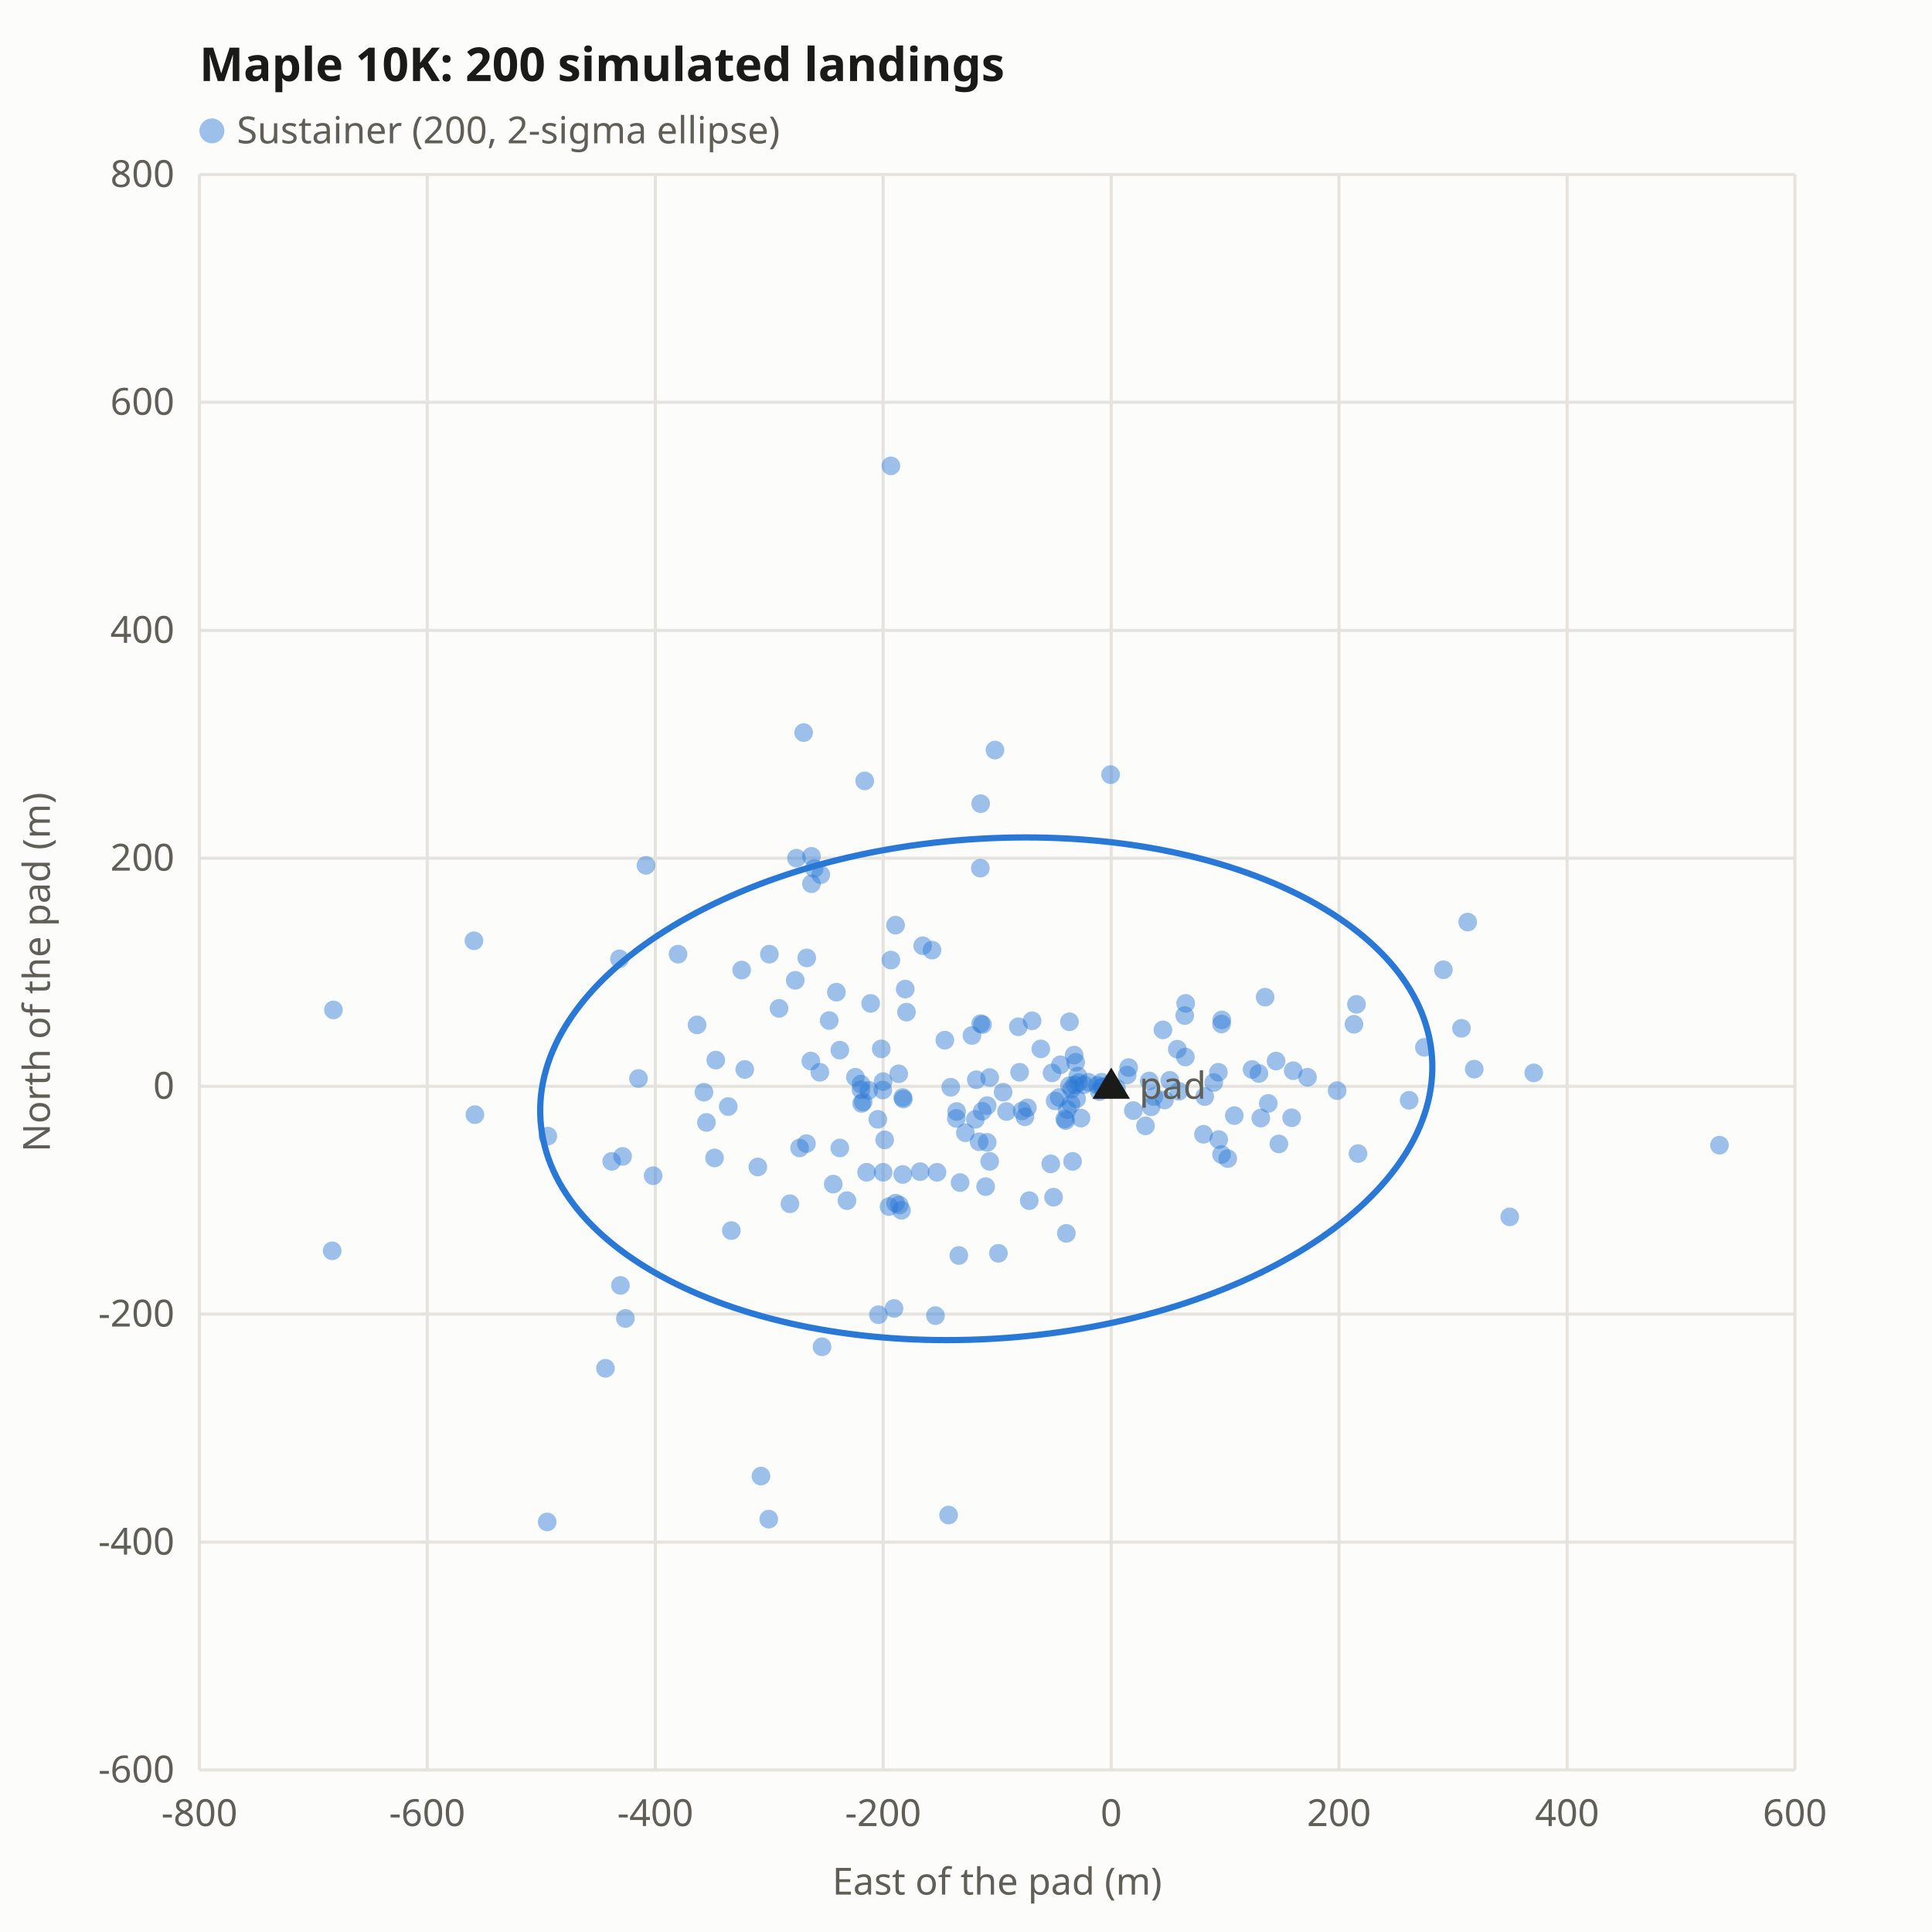
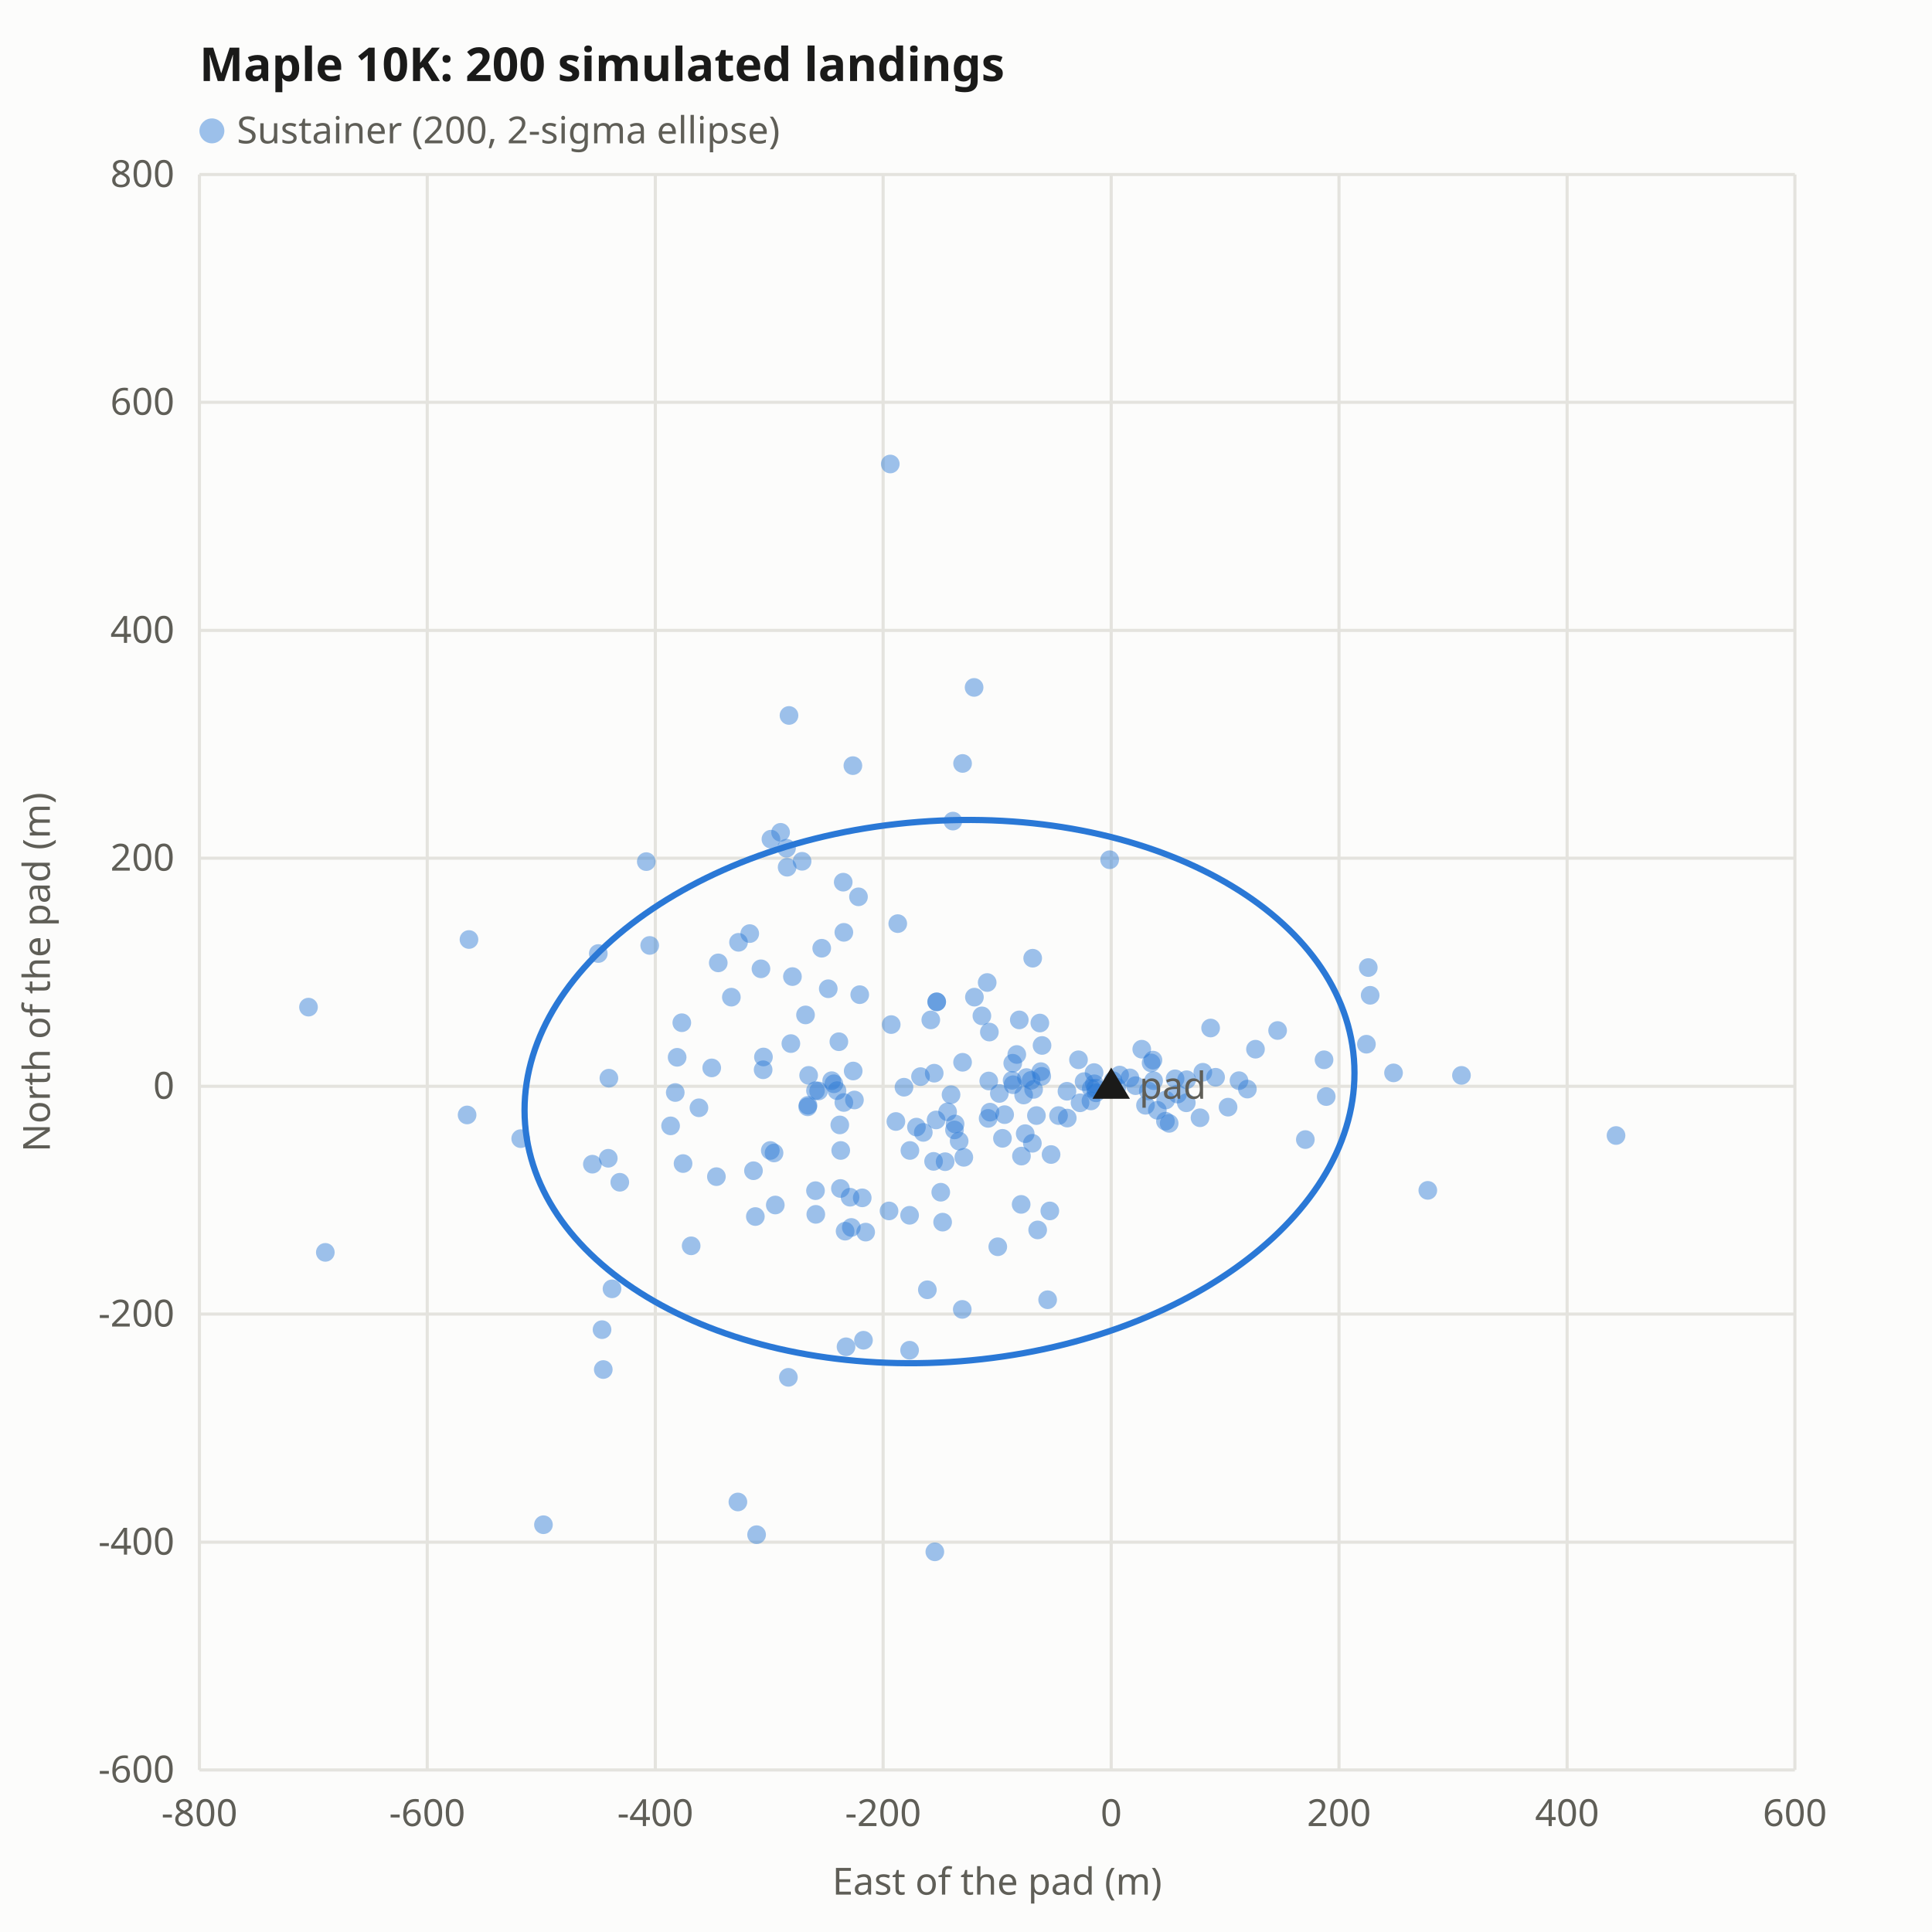
<svg xmlns="http://www.w3.org/2000/svg" viewBox="0 0 620 620" width="620" height="620" role="img" aria-label="Maple 10K: 200 simulated landings">
  <style>
.bg{fill:#fcfcfb}.grid{stroke:#e4e3de;stroke-width:1}.axis{stroke:#b8b7ae;stroke-width:1}.t1{fill:#1a1a19;font:600 15px system-ui,sans-serif}.t2{fill:#5f5e57;font:12px system-ui,sans-serif}.p0{fill:#2a78d6;fill-opacity:.45}.p1{fill:#d9480f;fill-opacity:.45}.e0{fill:none;stroke:#2a78d6;stroke-width:2}.e1{fill:none;stroke:#d9480f;stroke-width:2;stroke-dasharray:5 3}.pad{fill:#1a1a19}
@media (prefers-color-scheme: dark){.bg{fill:#1a1a19}.grid{stroke:#34332f}.axis{stroke:#5f5e57}.t1{fill:#ffffff}.t2{fill:#c3c2b7}.p0{fill:#3987e5}.p1{fill:#f08c4f}.e0{stroke:#3987e5}.e1{stroke:#f08c4f}.pad{fill:#ffffff}}
</style>
  <rect class="bg" width="620" height="620" />
  <text class="t1" x="64" y="26">Maple 10K: 200 simulated landings</text>
  <line class="grid" x1="64.0" x2="64.0" y1="56" y2="568.0" />
  <line class="grid" x1="64" x2="576.0" y1="568.0" y2="568.0" />
  <text class="t2" x="64.0" y="586.0" text-anchor="middle">-800</text>
  <text class="t2" x="56" y="572.0" text-anchor="end">-600</text>
  <line class="grid" x1="137.1" x2="137.1" y1="56" y2="568.0" />
  <line class="grid" x1="64" x2="576.0" y1="494.9" y2="494.9" />
  <text class="t2" x="137.1" y="586.0" text-anchor="middle">-600</text>
  <text class="t2" x="56" y="498.9" text-anchor="end">-400</text>
  <line class="grid" x1="210.3" x2="210.3" y1="56" y2="568.0" />
  <line class="grid" x1="64" x2="576.0" y1="421.7" y2="421.7" />
  <text class="t2" x="210.3" y="586.0" text-anchor="middle">-400</text>
  <text class="t2" x="56" y="425.7" text-anchor="end">-200</text>
  <line class="grid" x1="283.4" x2="283.4" y1="56" y2="568.0" />
  <line class="grid" x1="64" x2="576.0" y1="348.6" y2="348.6" />
  <text class="t2" x="283.4" y="586.0" text-anchor="middle">-200</text>
  <text class="t2" x="56" y="352.6" text-anchor="end">0</text>
  <line class="grid" x1="356.6" x2="356.6" y1="56" y2="568.0" />
  <line class="grid" x1="64" x2="576.0" y1="275.4" y2="275.4" />
  <text class="t2" x="356.6" y="586.0" text-anchor="middle">0</text>
  <text class="t2" x="56" y="279.4" text-anchor="end">200</text>
  <line class="grid" x1="429.7" x2="429.7" y1="56" y2="568.0" />
  <line class="grid" x1="64" x2="576.0" y1="202.3" y2="202.3" />
  <text class="t2" x="429.7" y="586.0" text-anchor="middle">200</text>
  <text class="t2" x="56" y="206.3" text-anchor="end">400</text>
  <line class="grid" x1="502.9" x2="502.9" y1="56" y2="568.0" />
  <line class="grid" x1="64" x2="576.0" y1="129.1" y2="129.1" />
  <text class="t2" x="502.9" y="586.0" text-anchor="middle">400</text>
  <text class="t2" x="56" y="133.1" text-anchor="end">600</text>
  <line class="grid" x1="576.0" x2="576.0" y1="56" y2="568.0" />
  <line class="grid" x1="64" x2="576.0" y1="56.0" y2="56.0" />
  <text class="t2" x="576.0" y="586.0" text-anchor="middle">600</text>
  <text class="t2" x="56" y="60.0" text-anchor="end">800</text>
  <text class="t2" x="320.0" y="608" text-anchor="middle">East of the pad (m)</text>
  <text class="t2" transform="translate(16 312.0) rotate(-90)" text-anchor="middle">North of the pad (m)</text>
-   <circle class="p0" cx="435.3" cy="322.3" r="3" />
-   <circle class="p0" cx="283.3" cy="349.8" r="3" />
-   <circle class="p0" cx="256.6" cy="368.4" r="3" />
-   <circle class="p0" cx="343.2" cy="327.9" r="3" />
-   <circle class="p0" cx="281.9" cy="421.9" r="3" />
-   <circle class="p0" cx="391.1" cy="365.7" r="3" />
-   <circle class="p0" cx="107.0" cy="324.1" r="3" />
-   <circle class="p0" cx="407.0" cy="354.1" r="3" />
-   <circle class="p0" cx="394.0" cy="371.8" r="3" />
-   <circle class="p0" cx="473.1" cy="343.1" r="3" />
-   <circle class="p0" cx="339.9" cy="352.2" r="3" />
-   <circle class="p0" cx="349.3" cy="347.3" r="3" />
-   <circle class="p0" cx="229.7" cy="340.2" r="3" />
-   <circle class="p0" cx="317.6" cy="345.8" r="3" />
-   <circle class="p0" cx="358.3" cy="349.2" r="3" />
-   <circle class="p0" cx="369.4" cy="355.2" r="3" />
-   <circle class="p0" cx="356.4" cy="248.6" r="3" />
-   <circle class="p0" cx="353.5" cy="347.3" r="3" />
-   <circle class="p0" cx="269.5" cy="337.0" r="3" />
-   <circle class="p0" cx="288.6" cy="386.7" r="3" />
-   <circle class="p0" cx="327.2" cy="344.1" r="3" />
-   <circle class="p0" cx="276.5" cy="354.1" r="3" />
-   <circle class="p0" cx="344.2" cy="372.7" r="3" />
-   <circle class="p0" cx="319.3" cy="240.7" r="3" />
-   <circle class="p0" cx="260.4" cy="283.6" r="3" />
-   <circle class="p0" cx="281.7" cy="359.2" r="3" />
-   <circle class="p0" cx="328.0" cy="356.5" r="3" />
-   <circle class="p0" cx="253.5" cy="386.3" r="3" />
-   <circle class="p0" cx="279.4" cy="322.0" r="3" />
-   <circle class="p0" cx="314.7" cy="328.5" r="3" />
-   <circle class="p0" cx="415.0" cy="343.6" r="3" />
-   <circle class="p0" cx="196.3" cy="372.7" r="3" />
-   <circle class="p0" cx="373.2" cy="330.5" r="3" />
-   <circle class="p0" cx="278.8" cy="349.9" r="3" />
-   <circle class="p0" cx="414.5" cy="358.7" r="3" />
-   <circle class="p0" cx="283.4" cy="347.1" r="3" />
-   <circle class="p0" cx="204.9" cy="346.1" r="3" />
-   <circle class="p0" cx="263.8" cy="432.2" r="3" />
-   <circle class="p0" cx="307.0" cy="356.7" r="3" />
-   <circle class="p0" cx="392.1" cy="327.3" r="3" />
-   <circle class="p0" cx="370.3" cy="351.9" r="3" />
-   <circle class="p0" cx="346.9" cy="358.8" r="3" />
-   <circle class="p0" cx="345.9" cy="345.3" r="3" />
-   <circle class="p0" cx="367.6" cy="361.3" r="3" />
-   <circle class="p0" cx="340.3" cy="341.7" r="3" />
-   <circle class="p0" cx="307.7" cy="402.9" r="3" />
-   <circle class="p0" cx="377.8" cy="336.7" r="3" />
-   <circle class="p0" cx="342.0" cy="359.6" r="3" />
-   <circle class="p0" cx="361.7" cy="345.0" r="3" />
-   <circle class="p0" cx="260.2" cy="340.5" r="3" />
-   <circle class="p0" cx="551.8" cy="367.5" r="3" />
-   <circle class="p0" cx="283.9" cy="365.8" r="3" />
-   <circle class="p0" cx="290.9" cy="324.8" r="3" />
-   <circle class="p0" cx="380.5" cy="322.0" r="3" />
-   <circle class="p0" cx="316.8" cy="354.8" r="3" />
-   <circle class="p0" cx="457.1" cy="336.1" r="3" />
-   <circle class="p0" cx="343.9" cy="349.5" r="3" />
-   <circle class="p0" cx="356.4" cy="348.6" r="3" />
-   <circle class="p0" cx="353.9" cy="348.9" r="3" />
-   <circle class="p0" cx="300.2" cy="422.2" r="3" />
-   <circle class="p0" cx="362.2" cy="342.6" r="3" />
-   <circle class="p0" cx="225.9" cy="350.5" r="3" />
-   <circle class="p0" cx="200.7" cy="423.1" r="3" />
-   <circle class="p0" cx="392.0" cy="370.5" r="3" />
-   <circle class="p0" cx="313.3" cy="346.5" r="3" />
-   <circle class="p0" cx="255.6" cy="275.4" r="3" />
-   <circle class="p0" cx="304.4" cy="486.2" r="3" />
-   <circle class="p0" cx="344.9" cy="348.2" r="3" />
-   <circle class="p0" cx="239.0" cy="343.2" r="3" />
-   <circle class="p0" cx="277.0" cy="353.6" r="3" />
-   <circle class="p0" cx="276.3" cy="349.7" r="3" />
-   <circle class="p0" cx="331.2" cy="327.6" r="3" />
-   <circle class="p0" cx="285.9" cy="149.5" r="3" />
-   <circle class="p0" cx="452.2" cy="353.1" r="3" />
-   <circle class="p0" cx="290.5" cy="317.4" r="3" />
-   <circle class="p0" cx="266.1" cy="327.5" r="3" />
-   <circle class="p0" cx="406.0" cy="320.0" r="3" />
-   <circle class="p0" cx="260.4" cy="274.8" r="3" />
-   <circle class="p0" cx="305.1" cy="348.9" r="3" />
-   <circle class="p0" cx="363.7" cy="356.4" r="3" />
-   <circle class="p0" cx="404.6" cy="358.8" r="3" />
-   <circle class="p0" cx="330.3" cy="385.3" r="3" />
-   <circle class="p0" cx="234.7" cy="394.9" r="3" />
-   <circle class="p0" cx="380.4" cy="339.2" r="3" />
-   <circle class="p0" cx="285.3" cy="387.2" r="3" />
-   <circle class="p0" cx="342.5" cy="356.1" r="3" />
-   <circle class="p0" cx="386.6" cy="351.9" r="3" />
-   <circle class="p0" cx="243.2" cy="374.5" r="3" />
-   <circle class="p0" cx="152.4" cy="357.7" r="3" />
-   <circle class="p0" cx="295.3" cy="376.0" r="3" />
-   <circle class="p0" cx="175.8" cy="364.6" r="3" />
-   <circle class="p0" cx="287.4" cy="296.9" r="3" />
-   <circle class="p0" cx="334.0" cy="336.6" r="3" />
-   <circle class="p0" cx="268.4" cy="318.4" r="3" />
-   <circle class="p0" cx="337.2" cy="373.5" r="3" />
-   <circle class="p0" cx="343.7" cy="354.3" r="3" />
-   <circle class="p0" cx="255.2" cy="314.6" r="3" />
-   <circle class="p0" cx="257.9" cy="235.1" r="3" />
-   <circle class="p0" cx="306.9" cy="358.9" r="3" />
-   <circle class="p0" cx="300.7" cy="376.2" r="3" />
-   <circle class="p0" cx="152.1" cy="301.9" r="3" />
-   <circle class="p0" cx="356.3" cy="347.8" r="3" />
-   <circle class="p0" cx="326.8" cy="329.5" r="3" />
-   <circle class="p0" cx="392.0" cy="328.6" r="3" />
-   <circle class="p0" cx="313.0" cy="359.2" r="3" />
-   <circle class="p0" cx="309.8" cy="363.5" r="3" />
-   <circle class="p0" cx="271.8" cy="385.3" r="3" />
-   <circle class="p0" cx="303.2" cy="333.8" r="3" />
-   <circle class="p0" cx="409.5" cy="340.5" r="3" />
-   <circle class="p0" cx="277.5" cy="250.6" r="3" />
-   <circle class="p0" cx="342.2" cy="395.8" r="3" />
-   <circle class="p0" cx="378.3" cy="350.2" r="3" />
-   <circle class="p0" cx="315.2" cy="356.6" r="3" />
-   <circle class="p0" cx="289.7" cy="352.2" r="3" />
-   <circle class="p0" cx="345.5" cy="352.6" r="3" />
-   <circle class="p0" cx="323.0" cy="356.7" r="3" />
-   <circle class="p0" cx="207.3" cy="277.7" r="3" />
-   <circle class="p0" cx="429.1" cy="350.0" r="3" />
-   <circle class="p0" cx="274.5" cy="345.7" r="3" />
-   <circle class="p0" cx="263.1" cy="344.1" r="3" />
-   <circle class="p0" cx="311.9" cy="332.3" r="3" />
-   <circle class="p0" cx="229.3" cy="371.6" r="3" />
-   <circle class="p0" cx="287.4" cy="386.1" r="3" />
-   <circle class="p0" cx="267.4" cy="380.0" r="3" />
-   <circle class="p0" cx="320.4" cy="402.2" r="3" />
-   <circle class="p0" cx="233.7" cy="355.1" r="3" />
-   <circle class="p0" cx="276.3" cy="347.9" r="3" />
-   <circle class="p0" cx="344.7" cy="338.6" r="3" />
-   <circle class="p0" cx="347.8" cy="348.1" r="3" />
-   <circle class="p0" cx="375.4" cy="346.7" r="3" />
-   <circle class="p0" cx="469.0" cy="330.0" r="3" />
-   <circle class="p0" cx="217.6" cy="306.2" r="3" />
-   <circle class="p0" cx="329.7" cy="355.5" r="3" />
-   <circle class="p0" cx="368.8" cy="346.9" r="3" />
-   <circle class="p0" cx="380.2" cy="325.9" r="3" />
-   <circle class="p0" cx="246.9" cy="306.2" r="3" />
-   <circle class="p0" cx="345.2" cy="340.9" r="3" />
-   <circle class="p0" cx="328.9" cy="358.4" r="3" />
-   <circle class="p0" cx="353.6" cy="348.8" r="3" />
-   <circle class="p0" cx="341.7" cy="359.1" r="3" />
-   <circle class="p0" cx="288.4" cy="344.6" r="3" />
-   <circle class="p0" cx="463.2" cy="311.2" r="3" />
-   <circle class="p0" cx="209.6" cy="377.3" r="3" />
-   <circle class="p0" cx="289.3" cy="388.4" r="3" />
-   <circle class="p0" cx="199.8" cy="371.1" r="3" />
-   <circle class="p0" cx="278.1" cy="376.2" r="3" />
-   <circle class="p0" cx="269.5" cy="368.4" r="3" />
-   <circle class="p0" cx="338.1" cy="384.2" r="3" />
-   <circle class="p0" cx="391.0" cy="344.1" r="3" />
-   <circle class="p0" cx="285.9" cy="308.1" r="3" />
-   <circle class="p0" cx="296.1" cy="303.5" r="3" />
-   <circle class="p0" cx="244.2" cy="473.7" r="3" />
-   <circle class="p0" cx="223.7" cy="328.9" r="3" />
-   <circle class="p0" cx="246.7" cy="487.5" r="3" />
-   <circle class="p0" cx="314.2" cy="366.4" r="3" />
-   <circle class="p0" cx="410.4" cy="367.1" r="3" />
-   <circle class="p0" cx="346.1" cy="347.4" r="3" />
-   <circle class="p0" cx="337.6" cy="344.3" r="3" />
-   <circle class="p0" cx="338.6" cy="353.3" r="3" />
-   <circle class="p0" cx="316.3" cy="380.8" r="3" />
-   <circle class="p0" cx="258.9" cy="307.4" r="3" />
-   <circle class="p0" cx="106.6" cy="401.4" r="3" />
-   <circle class="p0" cx="419.6" cy="345.7" r="3" />
-   <circle class="p0" cx="194.3" cy="439.1" r="3" />
-   <circle class="p0" cx="352.2" cy="348.3" r="3" />
-   <circle class="p0" cx="226.7" cy="360.2" r="3" />
-   <circle class="p0" cx="401.8" cy="343.2" r="3" />
-   <circle class="p0" cx="299.1" cy="304.9" r="3" />
-   <circle class="p0" cx="386.2" cy="364.0" r="3" />
-   <circle class="p0" cx="343.2" cy="348.4" r="3" />
-   <circle class="p0" cx="317.6" cy="372.7" r="3" />
-   <circle class="p0" cx="263.4" cy="280.7" r="3" />
-   <circle class="p0" cx="282.8" cy="336.6" r="3" />
-   <circle class="p0" cx="308.1" cy="379.5" r="3" />
-   <circle class="p0" cx="396.1" cy="358.0" r="3" />
-   <circle class="p0" cx="199.1" cy="412.5" r="3" />
-   <circle class="p0" cx="250.0" cy="323.6" r="3" />
-   <circle class="p0" cx="286.9" cy="419.9" r="3" />
-   <circle class="p0" cx="492.2" cy="344.3" r="3" />
-   <circle class="p0" cx="316.8" cy="366.6" r="3" />
-   <circle class="p0" cx="321.9" cy="350.5" r="3" />
-   <circle class="p0" cx="314.7" cy="257.9" r="3" />
-   <circle class="p0" cx="471.0" cy="295.9" r="3" />
-   <circle class="p0" cx="258.8" cy="367.0" r="3" />
-   <circle class="p0" cx="389.5" cy="347.4" r="3" />
-   <circle class="p0" cx="373.7" cy="353.0" r="3" />
-   <circle class="p0" cx="404.0" cy="344.5" r="3" />
-   <circle class="p0" cx="289.7" cy="376.9" r="3" />
-   <circle class="p0" cx="238.0" cy="311.3" r="3" />
-   <circle class="p0" cx="175.6" cy="488.4" r="3" />
-   <circle class="p0" cx="289.9" cy="352.7" r="3" />
-   <circle class="p0" cx="434.5" cy="328.7" r="3" />
-   <circle class="p0" cx="198.8" cy="307.7" r="3" />
-   <circle class="p0" cx="283.4" cy="376.2" r="3" />
-   <circle class="p0" cx="315.3" cy="328.8" r="3" />
-   <circle class="p0" cx="352.8" cy="350.3" r="3" />
-   <circle class="p0" cx="435.8" cy="370.2" r="3" />
-   <circle class="p0" cx="484.5" cy="390.5" r="3" />
-   <circle class="p0" cx="314.6" cy="278.6" r="3" />
-   <circle class="p0" cx="261.3" cy="278.7" r="3" />
-   <ellipse class="e0" cx="316.5" cy="349.4" rx="143.4" ry="80.2" transform="rotate(-4.10 316.5 349.4)" />
+   <circle class="p0" cx="410.0" cy="330.7" r="3" />
+   <circle class="p0" cx="268.6" cy="350.0" r="3" />
+   <circle class="p0" cx="248.4" cy="370.0" r="3" />
+   <circle class="p0" cx="331.4" cy="307.5" r="3" />
+   <circle class="p0" cx="271.5" cy="432.2" r="3" />
+   <circle class="p0" cx="371.4" cy="356.3" r="3" />
+   <circle class="p0" cx="99.0" cy="323.2" r="3" />
+   <circle class="p0" cx="377.9" cy="351.1" r="3" />
+   <circle class="p0" cx="374.0" cy="359.8" r="3" />
+   <circle class="p0" cx="447.2" cy="344.3" r="3" />
+   <circle class="p0" cx="317.7" cy="356.9" r="3" />
+   <circle class="p0" cx="334.0" cy="343.9" r="3" />
+   <circle class="p0" cx="217.3" cy="339.3" r="3" />
+   <circle class="p0" cx="299.8" cy="344.4" r="3" />
+   <circle class="p0" cx="334.3" cy="345.4" r="3" />
+   <circle class="p0" cx="356.3" cy="349.2" r="3" />
+   <circle class="p0" cx="356.1" cy="275.9" r="3" />
+   <circle class="p0" cx="334.4" cy="335.5" r="3" />
+   <circle class="p0" cx="253.8" cy="334.9" r="3" />
+   <circle class="p0" cx="285.3" cy="388.6" r="3" />
+   <circle class="p0" cx="308.9" cy="340.9" r="3" />
+   <circle class="p0" cx="259.2" cy="355.2" r="3" />
+   <circle class="p0" cx="336.9" cy="388.6" r="3" />
+   <circle class="p0" cx="312.6" cy="220.6" r="3" />
+   <circle class="p0" cx="252.6" cy="278.3" r="3" />
+   <circle class="p0" cx="269.5" cy="361.0" r="3" />
+   <circle class="p0" cx="306.3" cy="362.6" r="3" />
+   <circle class="p0" cx="242.4" cy="390.4" r="3" />
+   <circle class="p0" cx="265.8" cy="317.3" r="3" />
+   <circle class="p0" cx="300.6" cy="321.5" r="3" />
+   <circle class="p0" cx="390.1" cy="345.7" r="3" />
+   <circle class="p0" cx="190.1" cy="373.6" r="3" />
+   <circle class="p0" cx="357.2" cy="346.8" r="3" />
+   <circle class="p0" cx="262.7" cy="350.1" r="3" />
+   <circle class="p0" cx="394.1" cy="355.3" r="3" />
+   <circle class="p0" cx="266.9" cy="346.8" r="3" />
+   <circle class="p0" cx="195.4" cy="346.0" r="3" />
+   <circle class="p0" cx="253.0" cy="442.0" r="3" />
+   <circle class="p0" cx="287.5" cy="359.9" r="3" />
+   <circle class="p0" cx="370.0" cy="340.2" r="3" />
+   <circle class="p0" cx="351.2" cy="347.8" r="3" />
+   <circle class="p0" cx="337.3" cy="370.5" r="3" />
+   <circle class="p0" cx="326.3" cy="338.4" r="3" />
+   <circle class="p0" cx="351.1" cy="344.2" r="3" />
+   <circle class="p0" cx="317.5" cy="331.2" r="3" />
+   <circle class="p0" cx="297.6" cy="413.9" r="3" />
+   <circle class="p0" cx="351.7" cy="350.7" r="3" />
+   <circle class="p0" cx="327.8" cy="371.0" r="3" />
+   <circle class="p0" cx="346.6" cy="353.9" r="3" />
+   <circle class="p0" cx="245.0" cy="339.2" r="3" />
+   <circle class="p0" cx="518.6" cy="364.4" r="3" />
+   <circle class="p0" cx="269.8" cy="369.2" r="3" />
+   <circle class="p0" cx="275.9" cy="319.2" r="3" />
+   <circle class="p0" cx="366.4" cy="336.7" r="3" />
+   <circle class="p0" cx="304.1" cy="356.8" r="3" />
+   <circle class="p0" cx="424.9" cy="340.1" r="3" />
+   <circle class="p0" cx="320.7" cy="350.9" r="3" />
+   <circle class="p0" cx="342.4" cy="350.2" r="3" />
+   <circle class="p0" cx="328.5" cy="351.4" r="3" />
+   <circle class="p0" cx="291.9" cy="433.3" r="3" />
+   <circle class="p0" cx="350.1" cy="353.3" r="3" />
+   <circle class="p0" cx="216.7" cy="350.6" r="3" />
+   <circle class="p0" cx="193.2" cy="426.7" r="3" />
+   <circle class="p0" cx="375.2" cy="360.5" r="3" />
+   <circle class="p0" cx="295.4" cy="345.5" r="3" />
+   <circle class="p0" cx="247.4" cy="269.3" r="3" />
+   <circle class="p0" cx="300.0" cy="498.0" r="3" />
+   <circle class="p0" cx="317.3" cy="346.9" r="3" />
+   <circle class="p0" cx="228.4" cy="342.7" r="3" />
+   <circle class="p0" cx="259.3" cy="354.7" r="3" />
+   <circle class="p0" cx="261.7" cy="350.0" r="3" />
+   <circle class="p0" cx="316.8" cy="315.3" r="3" />
+   <circle class="p0" cx="285.7" cy="148.9" r="3" />
+   <circle class="p0" cx="425.6" cy="351.9" r="3" />
+   <circle class="p0" cx="263.7" cy="304.3" r="3" />
+   <circle class="p0" cx="258.5" cy="325.7" r="3" />
+   <circle class="p0" cx="388.5" cy="329.9" r="3" />
+   <circle class="p0" cx="250.5" cy="267.1" r="3" />
+   <circle class="p0" cx="290.1" cy="348.9" r="3" />
+   <circle class="p0" cx="346.1" cy="340.1" r="3" />
+   <circle class="p0" cx="380.7" cy="353.9" r="3" />
+   <circle class="p0" cx="320.2" cy="400.1" r="3" />
+   <circle class="p0" cx="221.8" cy="399.8" r="3" />
+   <circle class="p0" cx="362.6" cy="345.9" r="3" />
+   <circle class="p0" cx="273.2" cy="393.9" r="3" />
+   <circle class="p0" cx="329.0" cy="363.8" r="3" />
+   <circle class="p0" cx="368.5" cy="350.1" r="3" />
+   <circle class="p0" cx="229.9" cy="377.6" r="3" />
+   <circle class="p0" cx="149.9" cy="357.8" r="3" />
+   <circle class="p0" cx="276.7" cy="384.4" r="3" />
+   <circle class="p0" cx="167.1" cy="365.4" r="3" />
+   <circle class="p0" cx="275.5" cy="287.8" r="3" />
+   <circle class="p0" cx="315.1" cy="326.0" r="3" />
+   <circle class="p0" cx="254.3" cy="313.4" r="3" />
+   <circle class="p0" cx="327.7" cy="386.5" r="3" />
+   <circle class="p0" cx="321.7" cy="365.3" r="3" />
+   <circle class="p0" cx="244.2" cy="310.9" r="3" />
+   <circle class="p0" cx="253.2" cy="229.6" r="3" />
+   <circle class="p0" cx="294.1" cy="361.7" r="3" />
+   <circle class="p0" cx="309.3" cy="371.4" r="3" />
+   <circle class="p0" cx="150.5" cy="301.5" r="3" />
+   <circle class="p0" cx="342.5" cy="358.8" r="3" />
+   <circle class="p0" cx="312.7" cy="320.0" r="3" />
+   <circle class="p0" cx="369.4" cy="341.1" r="3" />
+   <circle class="p0" cx="296.3" cy="363.4" r="3" />
+   <circle class="p0" cx="292.0" cy="369.2" r="3" />
+   <circle class="p0" cx="261.8" cy="389.7" r="3" />
+   <circle class="p0" cx="286.0" cy="328.8" r="3" />
+   <circle class="p0" cx="386.0" cy="344.1" r="3" />
+   <circle class="p0" cx="273.7" cy="245.7" r="3" />
+   <circle class="p0" cx="336.2" cy="417.1" r="3" />
+   <circle class="p0" cx="358.4" cy="348.9" r="3" />
+   <circle class="p0" cx="300.4" cy="359.4" r="3" />
+   <circle class="p0" cx="274.2" cy="353.0" r="3" />
+   <circle class="p0" cx="332.6" cy="358.0" r="3" />
+   <circle class="p0" cx="306.5" cy="360.7" r="3" />
+   <circle class="p0" cx="207.4" cy="276.5" r="3" />
+   <circle class="p0" cx="400.3" cy="349.5" r="3" />
+   <circle class="p0" cx="259.5" cy="345.1" r="3" />
+   <circle class="p0" cx="244.9" cy="343.3" r="3" />
+   <circle class="p0" cx="298.7" cy="327.3" r="3" />
+   <circle class="p0" cx="219.2" cy="373.4" r="3" />
+   <circle class="p0" cx="271.2" cy="395.1" r="3" />
+   <circle class="p0" cx="248.8" cy="386.7" r="3" />
+   <circle class="p0" cx="308.8" cy="420.2" r="3" />
+   <circle class="p0" cx="224.3" cy="355.5" r="3" />
+   <circle class="p0" cx="267.6" cy="347.8" r="3" />
+   <circle class="p0" cx="333.7" cy="328.3" r="3" />
+   <circle class="p0" cx="330.9" cy="346.7" r="3" />
+   <circle class="p0" cx="350.2" cy="349.3" r="3" />
+   <circle class="p0" cx="438.5" cy="335.1" r="3" />
+   <circle class="p0" cx="208.5" cy="303.4" r="3" />
+   <circle class="p0" cx="317.1" cy="358.9" r="3" />
+   <circle class="p0" cx="351.6" cy="349.2" r="3" />
+   <circle class="p0" cx="359.3" cy="345.0" r="3" />
+   <circle class="p0" cx="237.0" cy="302.4" r="3" />
+   <circle class="p0" cx="327.1" cy="327.3" r="3" />
+   <circle class="p0" cx="307.8" cy="366.2" r="3" />
+   <circle class="p0" cx="331.7" cy="349.6" r="3" />
+   <circle class="p0" cx="331.3" cy="366.9" r="3" />
+   <circle class="p0" cx="273.8" cy="343.7" r="3" />
+   <circle class="p0" cx="439.7" cy="319.4" r="3" />
+   <circle class="p0" cx="198.9" cy="379.4" r="3" />
+   <circle class="p0" cx="277.8" cy="395.4" r="3" />
+   <circle class="p0" cx="195.2" cy="371.7" r="3" />
+   <circle class="p0" cx="261.7" cy="382.1" r="3" />
+   <circle class="p0" cx="241.8" cy="375.7" r="3" />
+   <circle class="p0" cx="333.0" cy="394.7" r="3" />
+   <circle class="p0" cx="370.2" cy="346.8" r="3" />
+   <circle class="p0" cx="270.8" cy="299.2" r="3" />
+   <circle class="p0" cx="270.6" cy="283.1" r="3" />
+   <circle class="p0" cx="236.8" cy="482.0" r="3" />
+   <circle class="p0" cx="218.8" cy="328.2" r="3" />
+   <circle class="p0" cx="242.8" cy="492.5" r="3" />
+   <circle class="p0" cx="299.6" cy="372.7" r="3" />
+   <circle class="p0" cx="385.1" cy="358.7" r="3" />
+   <circle class="p0" cx="324.8" cy="346.7" r="3" />
+   <circle class="p0" cx="325.0" cy="341.2" r="3" />
+   <circle class="p0" cx="322.4" cy="357.7" r="3" />
+   <circle class="p0" cx="302.5" cy="392.2" r="3" />
+   <circle class="p0" cx="240.6" cy="299.6" r="3" />
+   <circle class="p0" cx="104.4" cy="401.9" r="3" />
+   <circle class="p0" cx="397.6" cy="346.8" r="3" />
+   <circle class="p0" cx="193.6" cy="439.5" r="3" />
+   <circle class="p0" cx="329.4" cy="345.8" r="3" />
+   <circle class="p0" cx="215.2" cy="361.3" r="3" />
+   <circle class="p0" cx="377.1" cy="346.2" r="3" />
+   <circle class="p0" cx="288.1" cy="296.4" r="3" />
+   <circle class="p0" cx="367.6" cy="354.7" r="3" />
+   <circle class="p0" cx="325.1" cy="348.1" r="3" />
+   <circle class="p0" cx="301.9" cy="382.6" r="3" />
+   <circle class="p0" cx="257.4" cy="276.4" r="3" />
+   <circle class="p0" cx="269.2" cy="334.3" r="3" />
+   <circle class="p0" cx="291.9" cy="390.0" r="3" />
+   <circle class="p0" cx="374.1" cy="353.0" r="3" />
+   <circle class="p0" cx="196.4" cy="413.6" r="3" />
+   <circle class="p0" cx="234.7" cy="320.0" r="3" />
+   <circle class="p0" cx="277.1" cy="430.1" r="3" />
+   <circle class="p0" cx="469.0" cy="345.1" r="3" />
+   <circle class="p0" cx="303.3" cy="372.8" r="3" />
+   <circle class="p0" cx="305.2" cy="351.3" r="3" />
+   <circle class="p0" cx="308.9" cy="245.0" r="3" />
+   <circle class="p0" cx="439.1" cy="310.5" r="3" />
+   <circle class="p0" cx="247.2" cy="369.2" r="3" />
+   <circle class="p0" cx="364.4" cy="348.4" r="3" />
+   <circle class="p0" cx="347.9" cy="347.1" r="3" />
+   <circle class="p0" cx="380.8" cy="346.5" r="3" />
+   <circle class="p0" cx="272.8" cy="384.2" r="3" />
+   <circle class="p0" cx="230.5" cy="309.0" r="3" />
+   <circle class="p0" cx="174.4" cy="489.3" r="3" />
+   <circle class="p0" cx="270.8" cy="353.8" r="3" />
+   <circle class="p0" cx="402.9" cy="336.7" r="3" />
+   <circle class="p0" cx="192.0" cy="306.0" r="3" />
+   <circle class="p0" cx="269.7" cy="381.4" r="3" />
+   <circle class="p0" cx="300.6" cy="321.5" r="3" />
+   <circle class="p0" cx="339.7" cy="358.0" r="3" />
+   <circle class="p0" cx="418.9" cy="365.7" r="3" />
+   <circle class="p0" cx="458.2" cy="382.0" r="3" />
+   <circle class="p0" cx="305.8" cy="263.5" r="3" />
+   <circle class="p0" cx="252.4" cy="272.2" r="3" />
+   <ellipse class="e0" cx="301.5" cy="350.3" rx="133.4" ry="86.8" transform="rotate(-4.50 301.5 350.3)" />
  <circle class="p0" cx="68" cy="42" r="4" />
  <text class="t2" x="76" y="46">Sustainer (200, 2-sigma ellipse)</text>
  <path class="pad" d="M356.6 342.6 l6 10 h-12 z" />
  <text class="t2" x="365.6" y="352.6">pad</text>
</svg>
